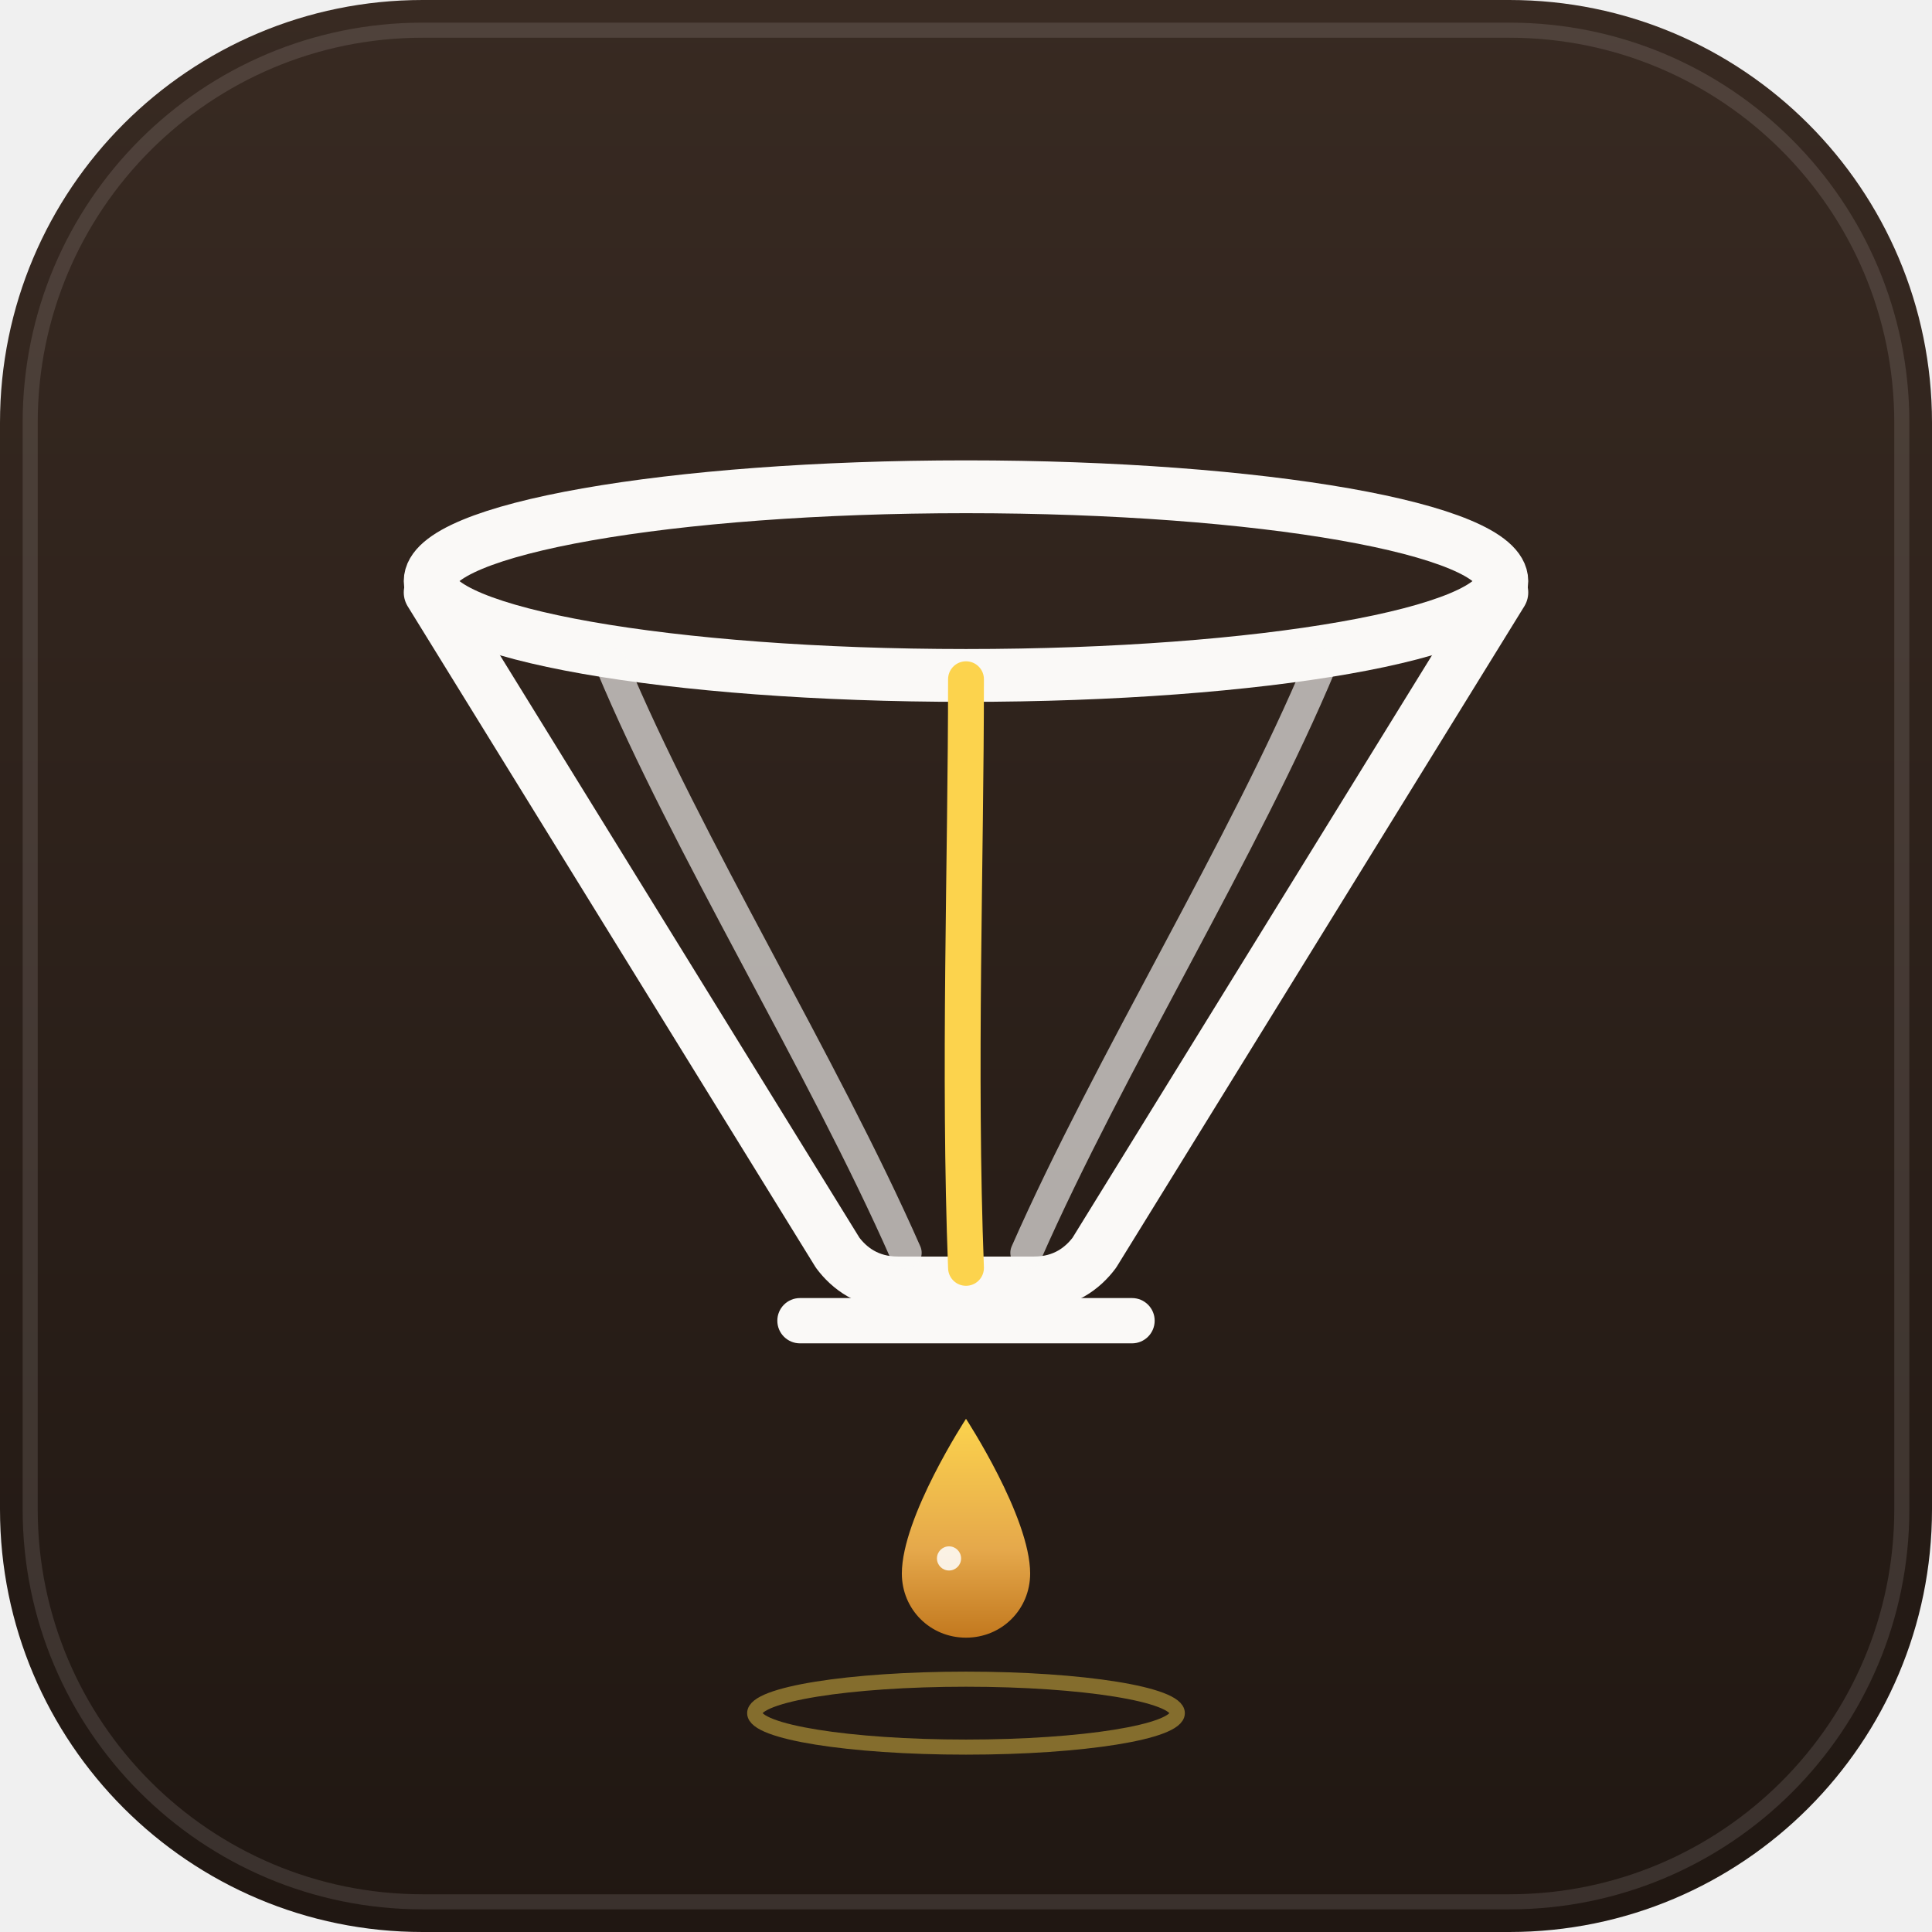
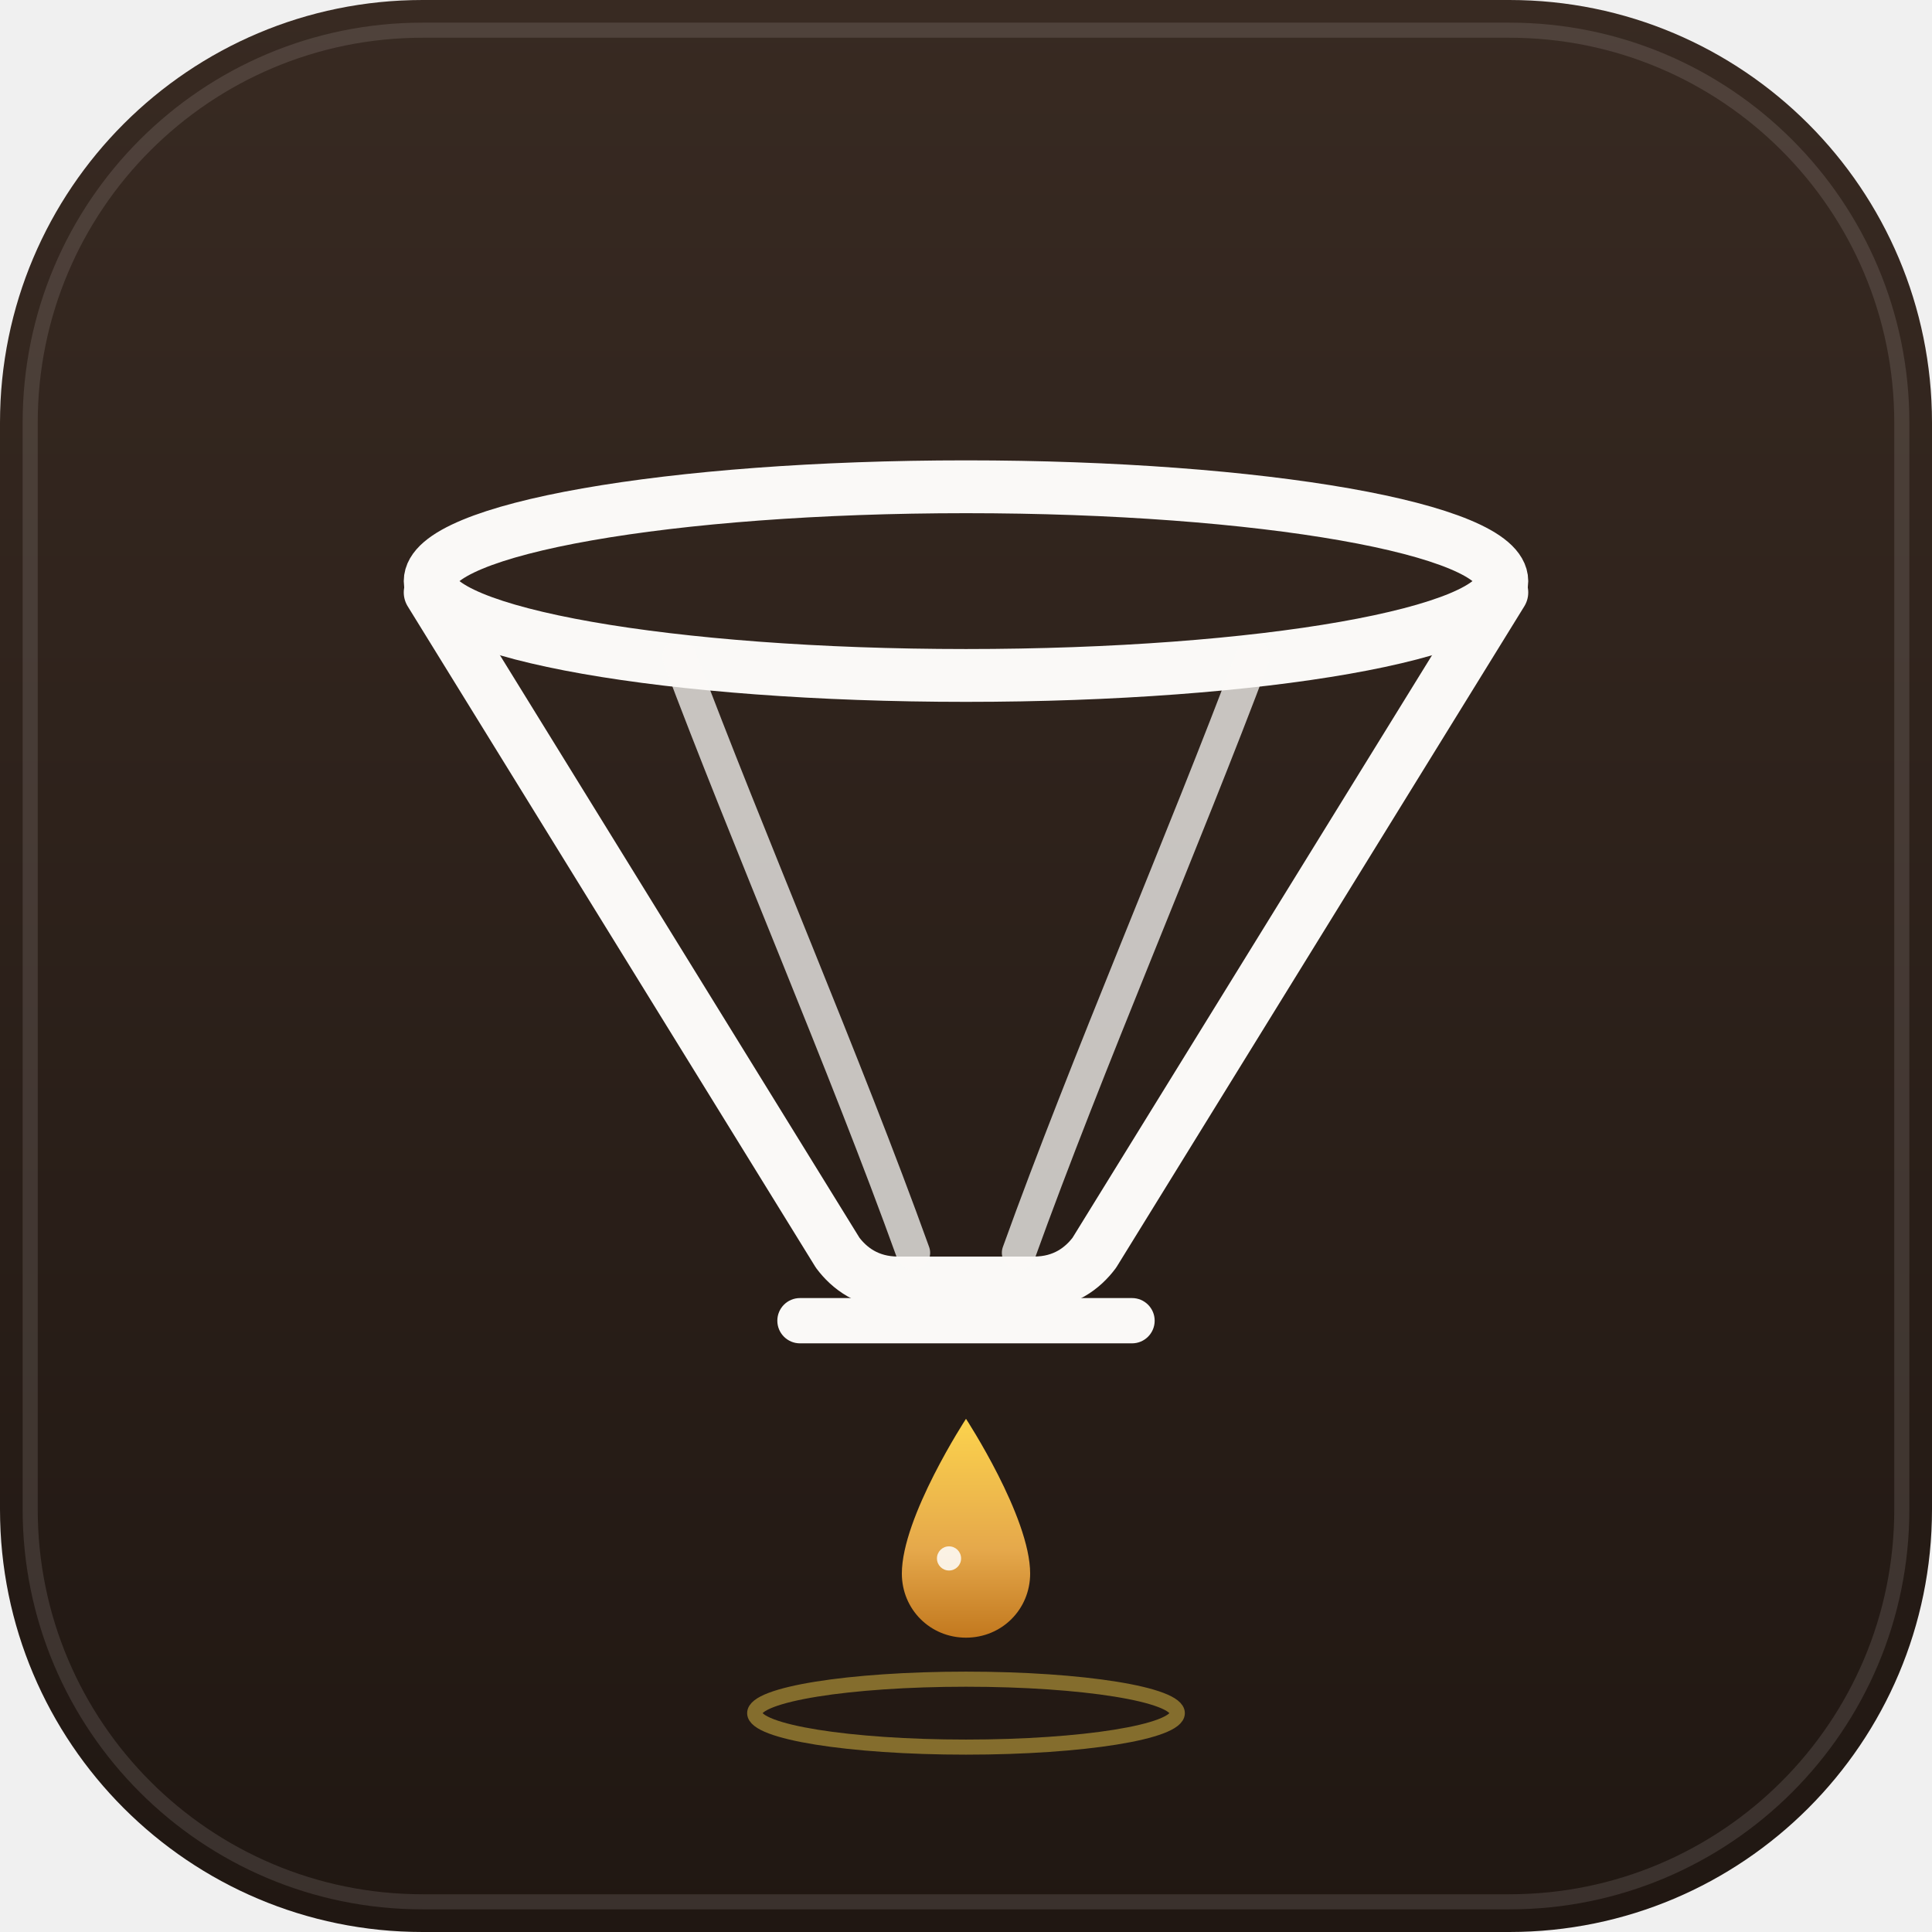
<svg xmlns="http://www.w3.org/2000/svg" viewBox="0 0 512 512" width="100%" height="100%">
  <defs>
    <linearGradient id="iconBg" x1="0%" y1="0%" x2="0%" y2="100%">
      <stop offset="0%" stop-color="#382A22" />
      <stop offset="100%" stop-color="#201712" />
    </linearGradient>
    <linearGradient id="goldDrop" x1="0%" y1="0%" x2="0%" y2="100%">
      <stop offset="0%" stop-color="#FCD34D" />
      <stop offset="60%" stop-color="#E5A84B" />
      <stop offset="100%" stop-color="#C2781E" />
    </linearGradient>
  </defs>
  <rect width="512" height="512" rx="112" fill="url(#iconBg)" />
  <rect x="8" y="8" width="496" height="496" rx="104" fill="none" stroke="#FAF9F7" stroke-opacity="0.12" stroke-width="4" />
  <ellipse cx="256" cy="154" rx="142" ry="25" fill="none" stroke="#FAF9F7" stroke-width="14" stroke-linecap="round" />
  <path d="M114 157 L222 332 C225 336 230 340 238 340 L274 340 C282 340 287 336 290 332 L398 157" fill="none" stroke="#FAF9F7" stroke-width="14" stroke-linecap="round" stroke-linejoin="round" />
-   <path d="M162 176 C182 224 218 282 240 332" fill="none" stroke="#FAF9F7" stroke-opacity="0.65" stroke-width="8.5" stroke-linecap="round" />
-   <path d="M256 180 C256 228 254 284 256 336" fill="none" stroke="#FCD34D" stroke-width="9.5" stroke-linecap="round" />
-   <path d="M350 176 C330 224 294 282 272 332" fill="none" stroke="#FAF9F7" stroke-opacity="0.65" stroke-width="8.5" stroke-linecap="round" />
+   <path d="M180 174 C198 222 224 282 242 332" fill="none" stroke="#FAF9F7" stroke-opacity="0.75" stroke-width="9" stroke-linecap="round" />
+   <path d="M332 174 C314 222 288 282 270 332" fill="none" stroke="#FAF9F7" stroke-opacity="0.75" stroke-width="9" stroke-linecap="round" />
  <rect x="206" y="344" width="100" height="12" rx="6" fill="#FAF9F7" />
  <path d="M256 376 C256 376 239 402 239 417 C239 426.5 246.5 434 256 434 C265.5 434 273 426.5 273 417 C273 402 256 376 256 376 Z" fill="url(#goldDrop)" />
  <circle cx="251.5" cy="413" r="3.2" fill="#FFFFFF" opacity="0.85" />
  <ellipse cx="256" cy="454" rx="56" ry="9" fill="none" stroke="#FCD34D" stroke-opacity="0.45" stroke-width="4" stroke-linecap="round" />
</svg>
